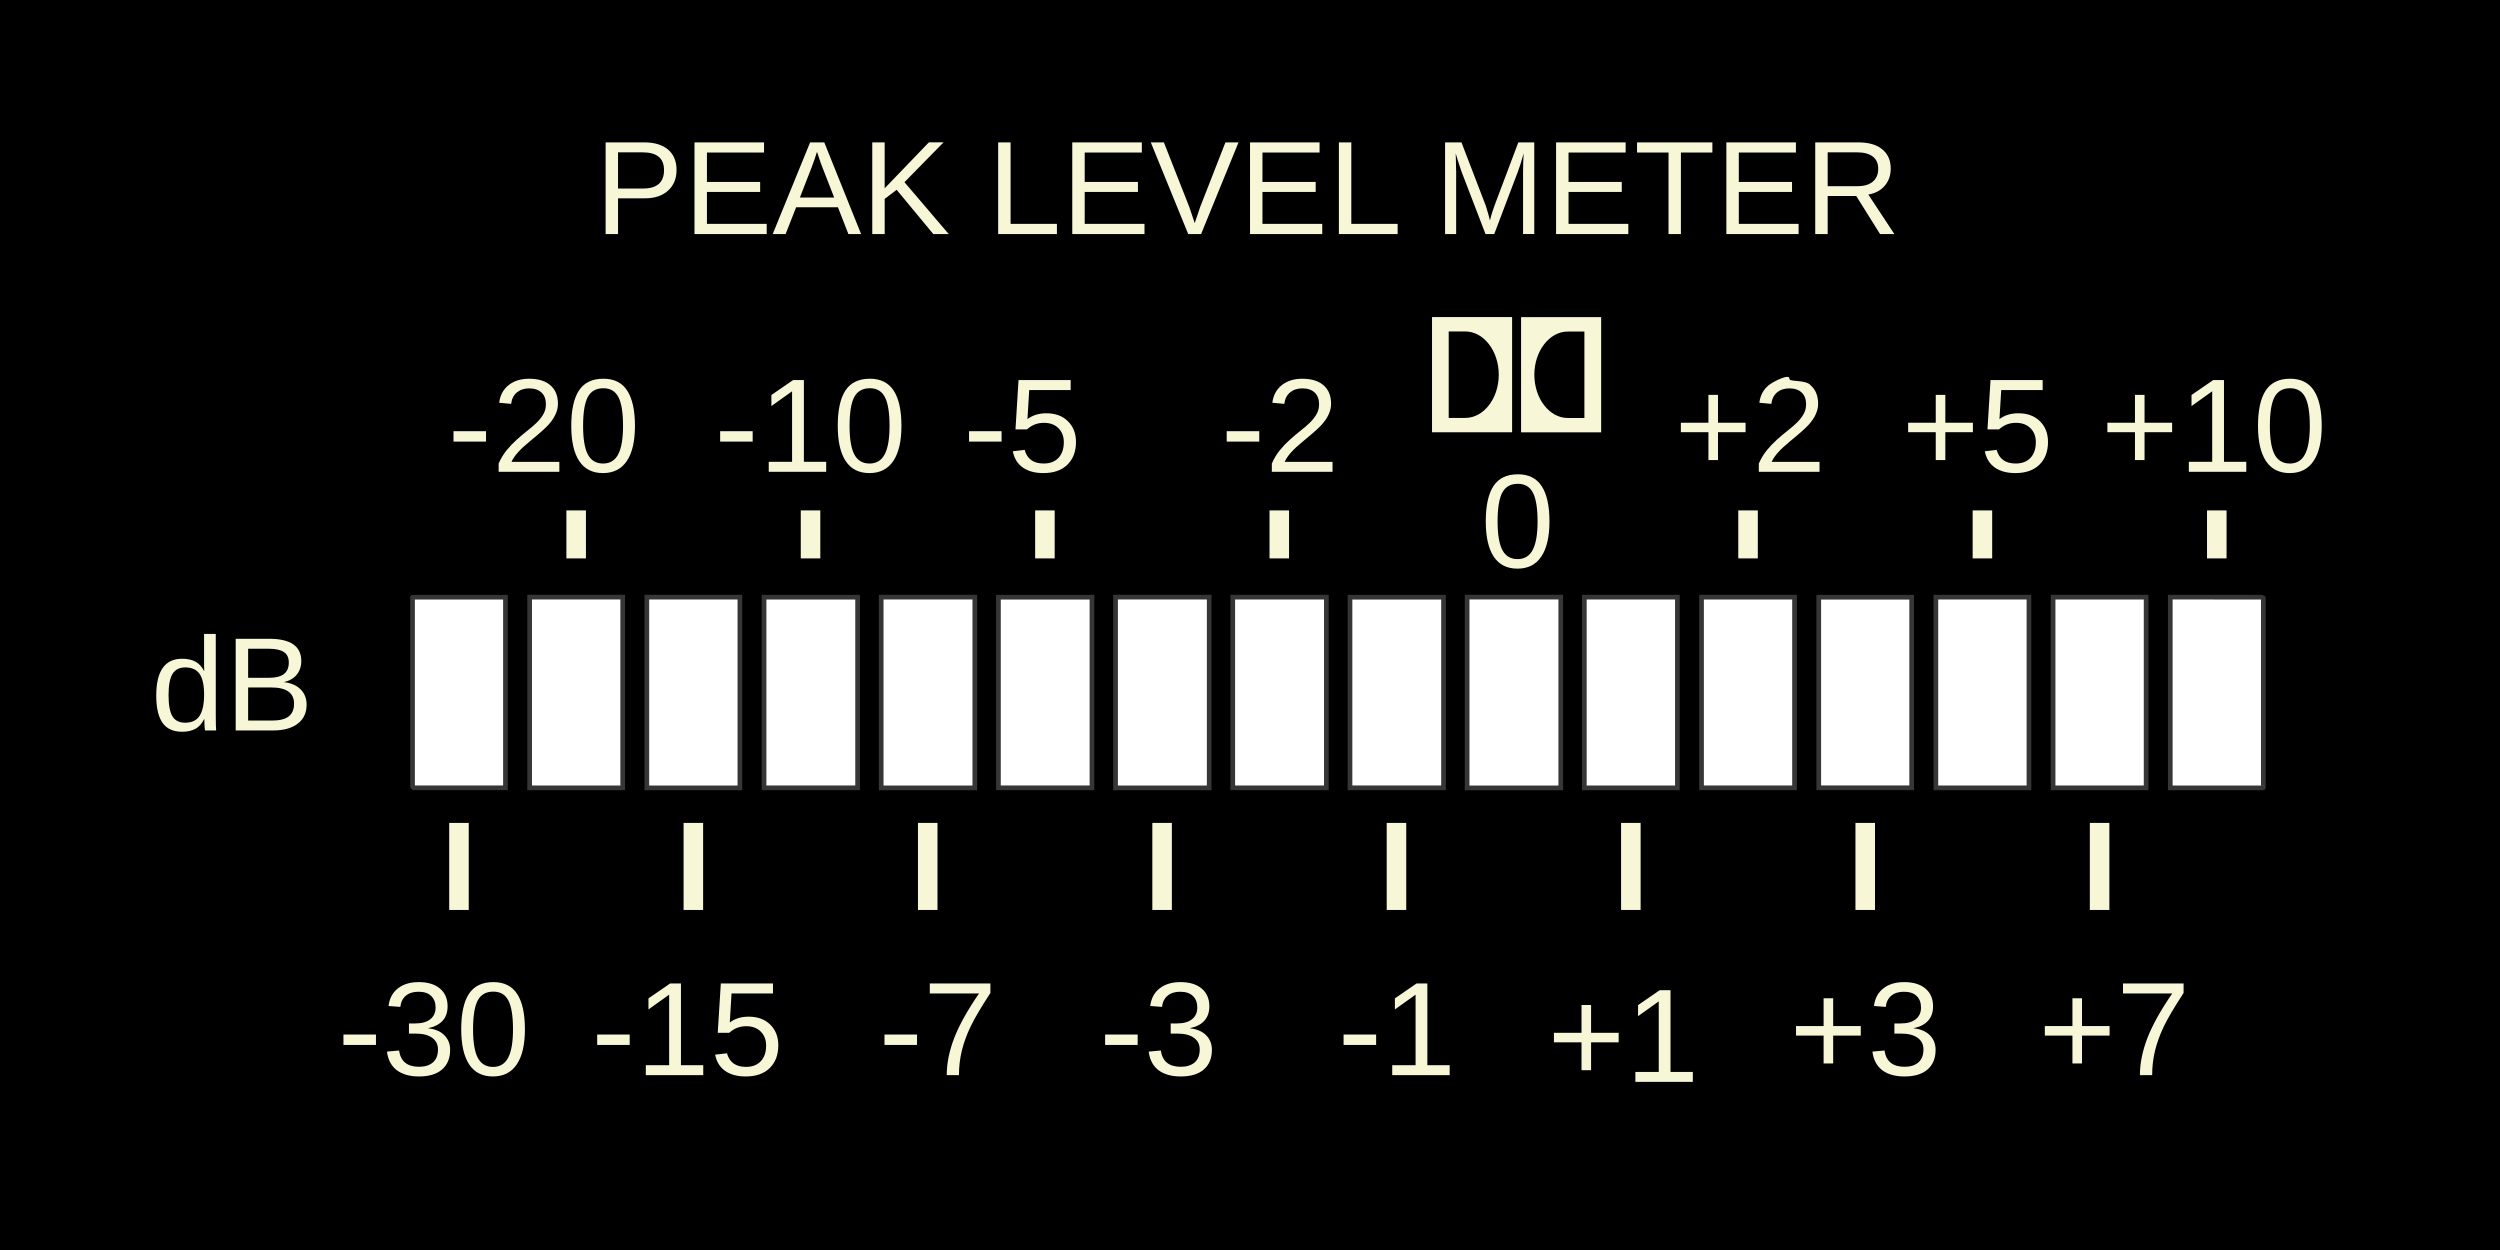
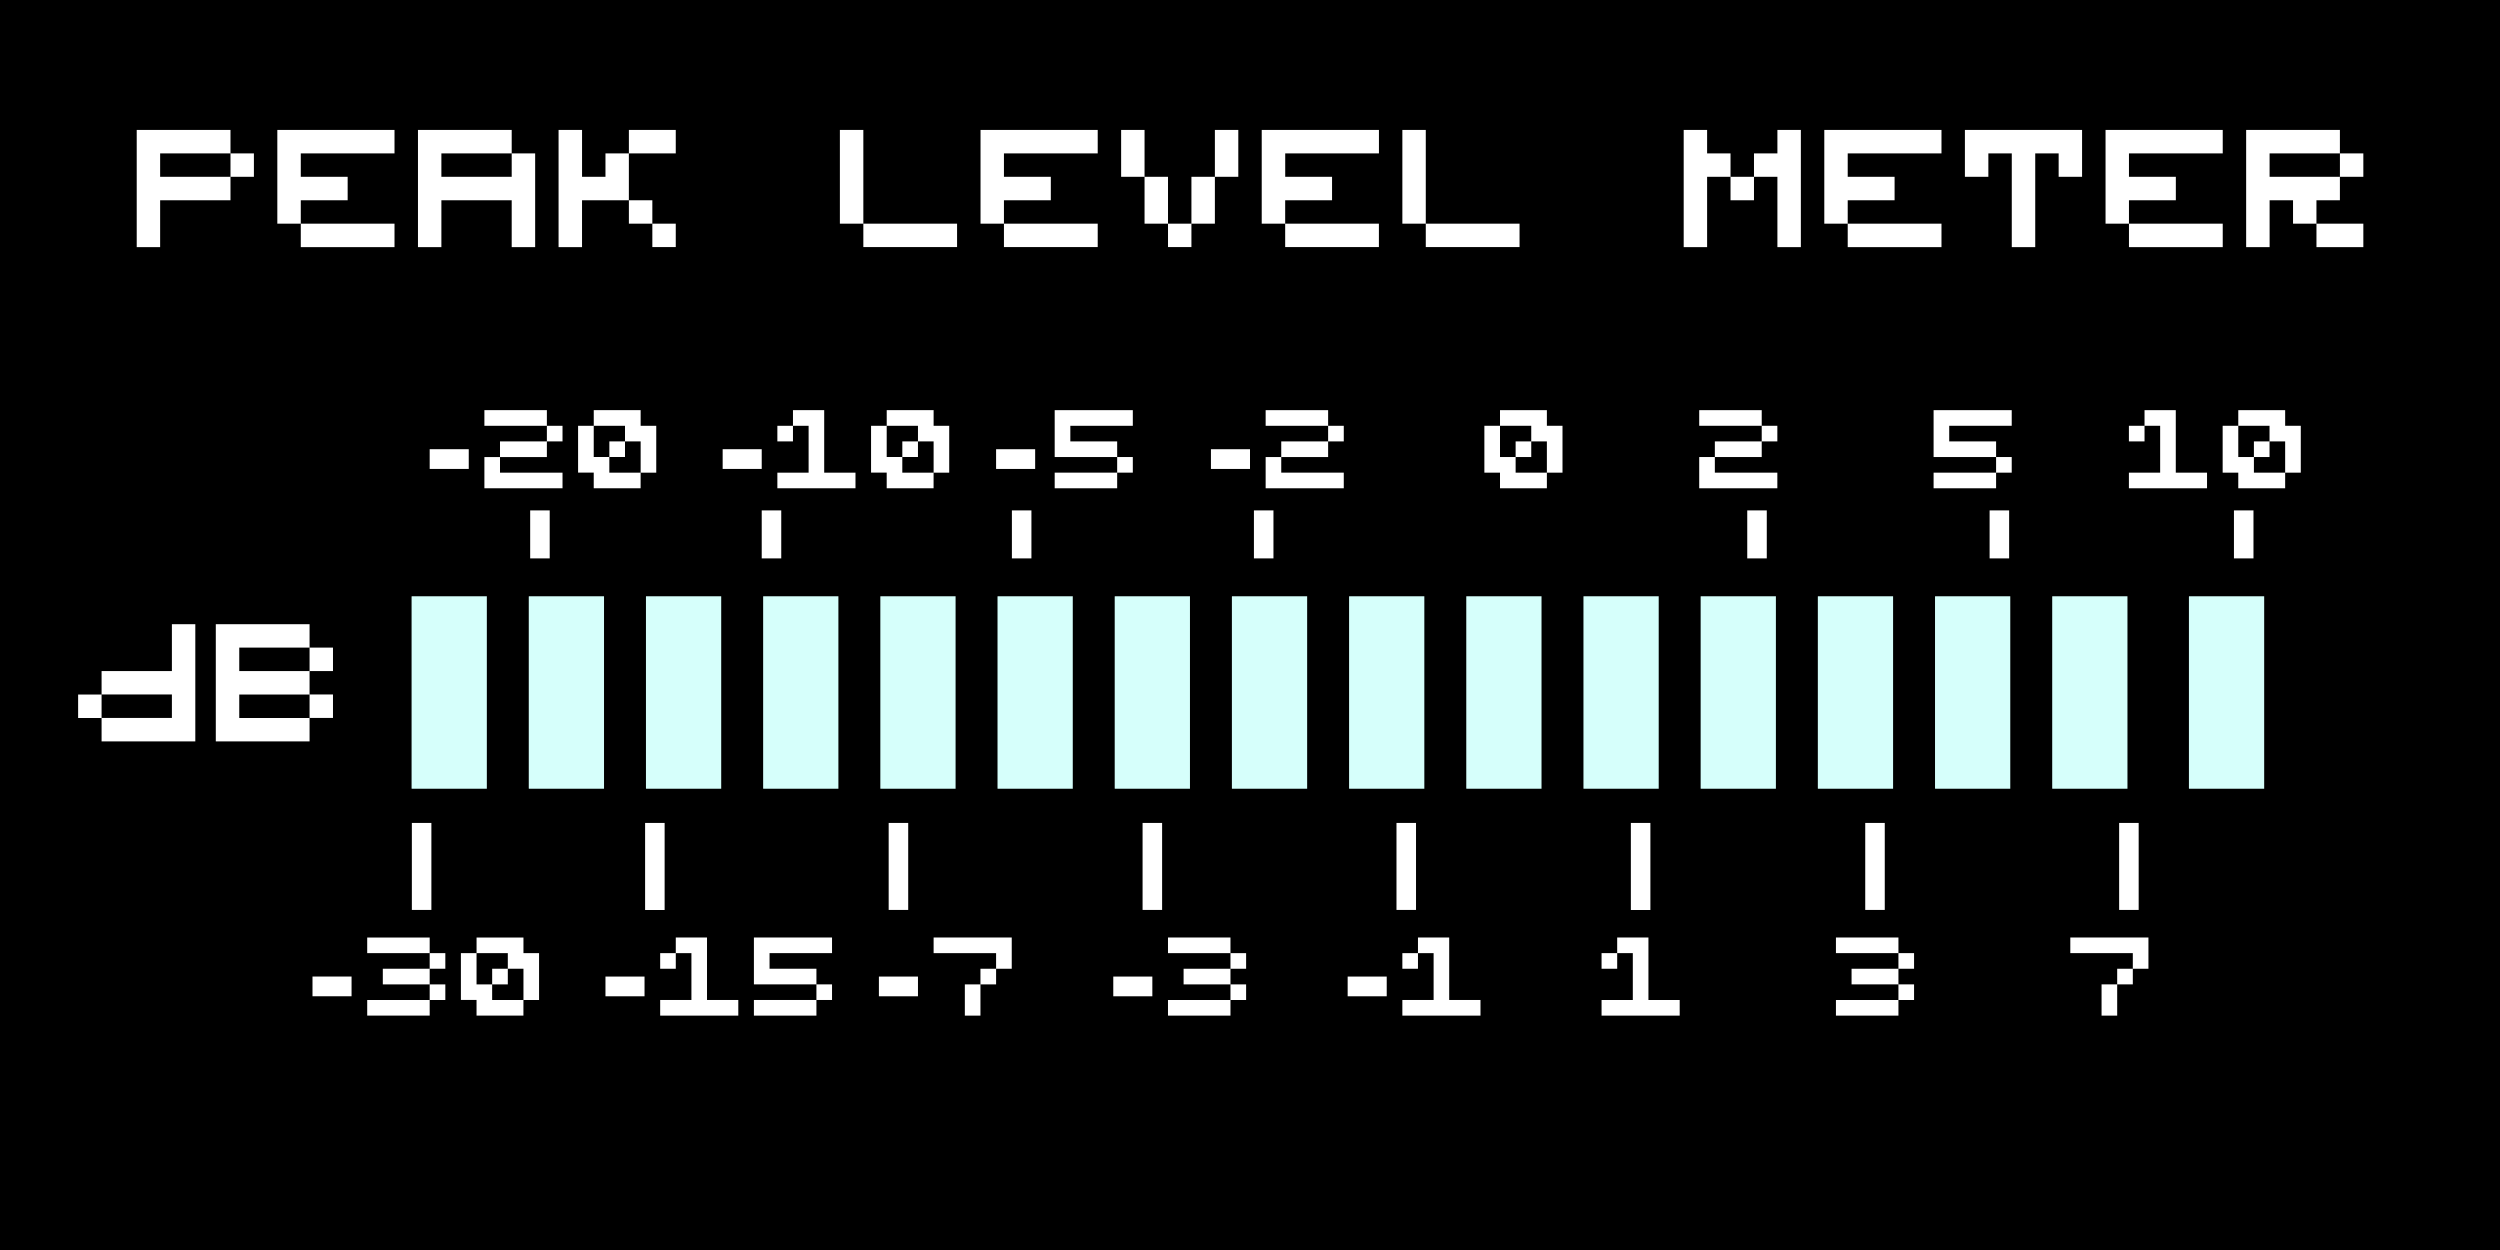
<svg xmlns="http://www.w3.org/2000/svg" width="128" height="64" viewBox="0 0 128 64" version="1.1" id="svg1">
-   <defs id="defs1" />
  <rect style="fill:#000000;fill-opacity:1" id="rect2" width="128" height="64" x="0" y="0" />
-   <path id="path2eee" style="fill:#f7f7d7;fill-opacity:1" d="m 31.008,7.29 v 4.693 h 0.636 v -1.829 h 1.379 c 0.497,0 0.891,-0.131 1.179,-0.393 0.291,-0.262 0.437,-0.615 0.437,-1.059 0,-0.449 -0.144,-0.796 -0.433,-1.042 -0.289,-0.246 -0.697,-0.37 -1.223,-0.37 z m 4.55,0 v 4.693 h 3.698 v -0.52 h -3.061 V 9.828 h 2.725 V 9.315 h -2.725 v -1.505 h 2.924 V 7.29 Z m 5.92,0 -1.915,4.693 h 0.66 l 0.54,-1.372 h 2.139 l 0.536,1.372 h 0.65 l -1.885,-4.693 z m 3.182,0 v 4.693 h 0.636 v -1.799 l 0.613,-0.466 1.875,2.265 h 0.79 l -2.265,-2.655 1.999,-2.039 h -0.75 l -2.263,2.352 V 7.29 Z m 6.446,0 v 4.693 h 3.008 v -0.52 h -2.372 V 7.29 Z m 3.794,0 v 4.693 h 3.698 v -0.52 h -3.061 V 9.828 h 2.725 V 9.315 h -2.725 v -1.505 h 2.925 V 7.29 Z m 4.021,0 1.915,4.693 h 0.66 l 1.916,-4.693 h -0.67 l -1.292,3.304 -0.28,0.83 -0.28,-0.83 -1.299,-3.304 z m 5.08,0 v 4.693 h 3.698 v -0.52 h -3.061 V 9.828 h 2.725 V 9.315 h -2.725 v -1.505 h 2.924 V 7.29 Z m 4.55,0 v 4.693 h 3.008 v -0.52 h -2.372 V 7.29 Z m 5.437,0 v 4.693 h 0.567 V 8.852 l -0.013,-0.63 -0.01,-0.37 0.11,0.367 0.187,0.566 1.229,3.198 h 0.447 l 1.212,-3.198 c 0.087,-0.224 0.184,-0.535 0.293,-0.933 -0.02,0.32 -0.029,0.653 -0.029,0.999 v 3.131 h 0.573 V 7.29 h -0.816 l -1.226,3.254 c -0.02,0.047 -0.058,0.161 -0.116,0.344 -0.056,0.18 -0.092,0.314 -0.11,0.403 -0.013,-0.067 -0.042,-0.174 -0.084,-0.323 -0.04,-0.151 -0.082,-0.293 -0.126,-0.424 l -1.249,-3.254 z m 5.684,0 v 4.693 h 3.698 v -0.52 h -3.061 V 9.828 h 2.725 V 9.315 h -2.725 v -1.505 h 2.924 V 7.29 Z m 4.144,0 v 0.52 h 1.613 v 4.174 h 0.633 V 7.809 h 1.612 V 7.29 Z m 4.574,0 v 4.693 h 3.698 v -0.52 h -3.061 V 9.828 h 2.725 V 9.315 h -2.725 v -1.505 h 2.924 V 7.29 Z m 4.55,0 v 4.693 h 0.637 v -1.949 h 1.462 l 1.219,1.949 h 0.733 l -1.333,-2.022 c 0.358,-0.062 0.637,-0.212 0.84,-0.45 0.204,-0.238 0.307,-0.531 0.307,-0.879 0,-0.422 -0.144,-0.751 -0.433,-0.986 -0.286,-0.238 -0.695,-0.356 -1.223,-0.356 z m -51.109,0.48 0.09,0.276 c 0.062,0.193 0.124,0.366 0.186,0.52 l 0.603,1.549 h -1.756 l 0.6,-1.542 c 0.109,-0.289 0.191,-0.525 0.247,-0.71 z m -10.188,0.03 h 1.263 c 0.728,0 1.092,0.303 1.092,0.909 0,0.628 -0.356,0.943 -1.066,0.943 h -1.289 z m 61.934,0 h 1.509 c 0.349,0 0.615,0.072 0.8,0.216 0.187,0.142 0.28,0.35 0.28,0.623 0,0.282 -0.092,0.502 -0.277,0.66 -0.182,0.155 -0.44,0.233 -0.776,0.233 h -1.536 z" />
-   <g id="g1" transform="translate(-0.773497)">
-     <path id="path22581-0" style="fill:#f7f7d7;fill-opacity:1" d="m 74.093,16.233 v 5.899 h 4.1 v -5.899 z m 4.56,0.005 v 5.899 h 4.1 V 16.238 Z m -3.706,0.733 h 0.854 c 0.933,0 1.709,0.992 1.709,2.213 0,1.223 -0.776,2.213 -1.709,2.213 h -0.854 z m 6.093,0.005 h 0.855 v 4.425 h -0.855 c -0.932,0 -1.708,-0.99 -1.708,-2.213 0,-1.22 0.776,-2.213 1.708,-2.213 z M 22.202,50.284 c -0.431,0 -0.784,0.108 -1.059,0.324 -0.273,0.215 -0.431,0.515 -0.476,0.899 l 0.603,0.046 c 0.027,-0.246 0.121,-0.437 0.283,-0.573 0.164,-0.135 0.379,-0.203 0.643,-0.203 0.291,0 0.509,0.073 0.656,0.22 0.149,0.144 0.224,0.342 0.224,0.593 0,0.253 -0.091,0.452 -0.274,0.597 -0.18,0.142 -0.434,0.213 -0.763,0.213 h -0.327 v 0.52 h 0.34 c 0.371,0 0.654,0.072 0.849,0.217 0.198,0.142 0.297,0.34 0.297,0.596 0,0.293 -0.087,0.515 -0.26,0.663 -0.171,0.149 -0.407,0.223 -0.71,0.223 -0.602,0 -0.943,-0.277 -1.022,-0.833 l -0.62,0.056 c 0.053,0.42 0.221,0.738 0.503,0.953 0.284,0.213 0.664,0.32 1.139,0.32 0.511,0 0.904,-0.119 1.179,-0.357 0.275,-0.238 0.413,-0.573 0.413,-1.006 0,-0.3 -0.097,-0.548 -0.293,-0.746 -0.195,-0.198 -0.469,-0.316 -0.82,-0.354 v -0.013 c 0.32,-0.067 0.563,-0.193 0.73,-0.38 0.169,-0.189 0.253,-0.433 0.253,-0.733 0,-0.391 -0.131,-0.696 -0.393,-0.913 -0.26,-0.22 -0.625,-0.33 -1.096,-0.33 z m 3.828,0 c -0.569,0 -0.985,0.202 -1.249,0.603 -0.262,0.402 -0.393,1.006 -0.393,1.812 0,0.788 0.136,1.388 0.407,1.799 0.271,0.411 0.676,0.617 1.215,0.617 0.54,0 0.948,-0.207 1.223,-0.62 0.278,-0.413 0.416,-1.012 0.416,-1.796 0,-0.797 -0.132,-1.399 -0.396,-1.806 -0.262,-0.406 -0.67,-0.61 -1.223,-0.61 z m 35.172,0 c -0.431,0 -0.784,0.108 -1.059,0.324 -0.273,0.215 -0.432,0.515 -0.477,0.899 l 0.603,0.046 c 0.027,-0.246 0.121,-0.437 0.283,-0.573 0.164,-0.135 0.378,-0.203 0.643,-0.203 0.291,0 0.51,0.073 0.657,0.22 0.149,0.144 0.223,0.342 0.223,0.593 0,0.253 -0.091,0.452 -0.273,0.597 -0.18,0.142 -0.435,0.213 -0.763,0.213 h -0.326 v 0.52 h 0.34 c 0.371,-3.6e-5 0.654,0.072 0.85,0.217 0.198,0.142 0.296,0.34 0.296,0.596 0,0.293 -0.087,0.515 -0.26,0.663 -0.171,0.149 -0.408,0.223 -0.71,0.223 -0.602,0 -0.943,-0.277 -1.022,-0.833 l -0.62,0.056 c 0.053,0.42 0.221,0.738 0.503,0.953 0.284,0.213 0.664,0.32 1.139,0.32 0.511,0 0.904,-0.119 1.179,-0.357 0.275,-0.238 0.414,-0.573 0.414,-1.006 0,-0.3 -0.098,-0.548 -0.294,-0.746 -0.195,-0.198 -0.469,-0.316 -0.82,-0.354 v -0.013 c 0.32,-0.067 0.563,-0.193 0.73,-0.38 0.169,-0.189 0.254,-0.433 0.254,-0.733 0,-0.391 -0.132,-0.696 -0.394,-0.913 -0.26,-0.22 -0.625,-0.33 -1.096,-0.33 z m 17.285,-26 c -0.569,0 -0.985,0.202 -1.249,0.603 -0.262,0.402 -0.393,1.006 -0.393,1.812 0,0.788 0.135,1.388 0.406,1.799 0.271,0.411 0.677,0.617 1.216,0.617 0.54,0 0.947,-0.207 1.222,-0.62 0.278,-0.413 0.417,-1.012 0.417,-1.796 0,-0.797 -0.132,-1.399 -0.397,-1.806 -0.262,-0.406 -0.669,-0.61 -1.222,-0.61 z m 19.77,26 c -0.431,0 -0.784,0.108 -1.059,0.324 -0.273,0.215 -0.432,0.515 -0.477,0.899 l 0.603,0.046 c 0.027,-0.246 0.121,-0.437 0.283,-0.573 0.164,-0.135 0.378,-0.203 0.643,-0.203 0.291,0 0.51,0.073 0.657,0.22 0.149,0.144 0.223,0.342 0.223,0.593 0,0.253 -0.091,0.452 -0.273,0.597 -0.18,0.142 -0.434,0.213 -0.763,0.213 h -0.327 v 0.52 h 0.34 c 0.371,-3.6e-5 0.654,0.072 0.85,0.217 0.198,0.142 0.297,0.34 0.297,0.596 0,0.293 -0.087,0.515 -0.26,0.663 -0.171,0.149 -0.408,0.223 -0.71,0.223 -0.602,0 -0.943,-0.277 -1.023,-0.833 l -0.62,0.056 c 0.053,0.42 0.221,0.738 0.504,0.953 0.284,0.213 0.664,0.32 1.139,0.32 0.511,0 0.904,-0.119 1.179,-0.357 0.275,-0.238 0.413,-0.573 0.413,-1.006 0,-0.3 -0.098,-0.548 -0.293,-0.746 -0.195,-0.198 -0.469,-0.316 -0.82,-0.354 v -0.013 c 0.32,-0.067 0.563,-0.193 0.73,-0.38 0.169,-0.189 0.253,-0.433 0.253,-0.733 0,-0.391 -0.131,-0.696 -0.393,-0.913 -0.26,-0.22 -0.625,-0.33 -1.096,-0.33 z m -63.173,0.07 -1.109,0.763 v 0.566 l 1.059,-0.756 v 3.611 h -1.195 v 0.51 h 2.941 v -0.51 h -1.142 v -4.184 z m 2.595,0 -0.157,2.525 h 0.587 c 0.14,-0.122 0.28,-0.209 0.42,-0.26 0.14,-0.051 0.291,-0.077 0.453,-0.077 0.311,0 0.557,0.092 0.74,0.274 0.184,0.182 0.277,0.42 0.277,0.716 0,0.34 -0.091,0.608 -0.273,0.803 -0.182,0.193 -0.434,0.29 -0.756,0.29 -0.524,0 -0.85,-0.232 -0.976,-0.697 l -0.606,0.07 c 0.071,0.362 0.241,0.639 0.51,0.83 0.269,0.191 0.622,0.287 1.059,0.287 0.522,0 0.929,-0.142 1.222,-0.427 0.295,-0.284 0.443,-0.674 0.443,-1.169 0,-0.435 -0.137,-0.788 -0.413,-1.059 -0.273,-0.271 -0.64,-0.407 -1.102,-0.407 -0.386,0 -0.71,0.1 -0.969,0.3 l 0.09,-1.489 h 2.122 v -0.51 z m 10.7,0 v 0.51 h 2.522 c -0.595,0.864 -1.02,1.628 -1.275,2.292 -0.253,0.662 -0.38,1.292 -0.38,1.892 h 0.626 c 0,-0.433 0.049,-0.852 0.147,-1.256 0.1,-0.404 0.249,-0.814 0.447,-1.229 0.198,-0.415 0.536,-0.989 1.016,-1.722 v -0.487 z m 24.922,0 -1.109,0.763 v 0.566 l 1.059,-0.756 v 3.611 h -1.196 v 0.51 h 2.941 v -0.51 h -1.142 v -4.184 z m 12.45,0.344 -1.109,0.763 v 0.566 l 1.059,-0.756 v 3.611 h -1.196 v 0.51 h 2.941 v -0.51 h -1.142 v -4.184 z m 23.72,-0.344 v 0.51 h 2.522 c -0.595,0.864 -1.021,1.628 -1.276,2.292 -0.253,0.662 -0.38,1.292 -0.38,1.892 h 0.627 c 0,-0.433 0.049,-0.852 0.147,-1.256 0.1,-0.404 0.248,-0.814 0.446,-1.229 0.198,-0.415 0.537,-0.989 1.016,-1.722 v -0.487 z m -83.441,0.417 c 0.36,0 0.618,0.152 0.773,0.457 0.158,0.304 0.236,0.795 0.236,1.472 0,0.653 -0.082,1.137 -0.246,1.452 -0.164,0.315 -0.423,0.474 -0.776,0.474 -0.355,0 -0.615,-0.155 -0.78,-0.464 -0.162,-0.309 -0.243,-0.796 -0.243,-1.462 0,-0.686 0.08,-1.179 0.24,-1.479 0.162,-0.3 0.427,-0.45 0.796,-0.45 z m 52.457,-26 c 0.36,0 0.617,0.152 0.773,0.457 0.158,0.304 0.237,0.795 0.237,1.472 0,0.653 -0.082,1.137 -0.247,1.452 -0.164,0.315 -0.423,0.474 -0.776,0.474 -0.355,0 -0.615,-0.155 -0.78,-0.464 -0.162,-0.309 -0.244,-0.796 -0.244,-1.462 0,-0.686 0.08,-1.179 0.24,-1.479 0.162,-0.3 0.428,-0.45 0.796,-0.45 z m 3.26,26.684 v 1.426 h -1.412 v 0.486 h 1.412 v 1.426 h 0.49 v -1.426 h 1.412 v -0.486 h -1.412 V 51.455 Z M 94.142,51.11 v 1.426 h -1.412 v 0.486 h 1.412 v 1.426 h 0.49 v -1.426 h 1.413 v -0.486 h -1.413 V 51.11 Z m 12.74,0 v 1.426 h -1.413 v 0.486 h 1.413 v 1.426 h 0.49 v -1.426 h 1.412 v -0.486 h -1.412 V 51.11 Z m -88.524,1.859 v 0.533 h 1.665 v -0.533 z m 12.991,0 v 0.533 h 1.665 v -0.533 z m 14.71,0 v 0.533 h 1.666 v -0.533 z m 11.297,0 v 0.533 h 1.666 v -0.533 z m 12.209,0 v 0.533 h 1.666 v -0.533 z" />
-     <path style="fill:#ffffff;fill-opacity:{{peak_15}};stroke:#363636;stroke-width:0.24;stroke-opacity:1" d="m 111.891,30.573 v 9.765 h 4.761 c 0.003,0 0.004,-0.018 0.004,-0.04 v -9.685 c 0,-0.022 -10e-4,-0.037 -0.004,-0.037 z" id="PEAK_15" />
-     <path style="fill:#ffffff;fill-opacity:{{peak_14}};stroke:#363636;stroke-width:0.24;stroke-opacity:1" d="m 105.892,30.575 v 9.762 h 4.763 V 30.575 Z" id="PEAK_14" />
-     <path style="fill:#ffffff;fill-opacity:{{peak_13}};stroke:#363636;stroke-width:0.24;stroke-opacity:1" d="m 99.891,30.574 v 9.764 h 4.765 v -9.764 z" id="PEAK_13" />
-     <path style="fill:#ffffff;fill-opacity:{{peak_12}};stroke:#363636;stroke-width:0.24;stroke-opacity:1" d="m 93.894,30.578 v 9.757 h 4.758 v -9.757 z" id="PEAK_12" />
-     <path style="fill:#ffffff;fill-opacity:{{peak_11}};stroke:#363636;stroke-width:0.24;stroke-opacity:1" d="m 87.892,30.575 v 9.761 h 4.762 v -9.761 z" id="PEAK_11" />
-     <path style="fill:#ffffff;fill-opacity:{{peak_10}};stroke:#363636;stroke-width:0.24;stroke-opacity:1" d="m 81.891,30.574 v 9.764 h 4.765 v -9.764 z" id="PEAK_10" />
-     <path style="fill:#ffffff;fill-opacity:{{peak_09}};stroke:#363636;stroke-width:0.24;stroke-opacity:1" d="m 75.89,30.572 v 9.768 h 4.795 v -9.768 z" id="PEAK_09" />
-     <path style="fill:#ffffff;fill-opacity:{{peak_08}};stroke:#363636;stroke-width:0.24;stroke-opacity:1" d="m 69.893,30.577 v 9.759 h 4.789 V 30.577 Z" id="PEAK_08" />
-     <path style="fill:#ffffff;fill-opacity:{{peak_07}};stroke:#363636;stroke-width:0.24;stroke-opacity:1" d="m 63.891,30.574 v 9.763 h 4.792 v -9.763 z" id="PEAK_07" />
-     <path style="fill:#ffffff;fill-opacity:{{peak_06}};stroke:#363636;stroke-width:0.24;stroke-opacity:1" d="m 57.89,30.573 v 9.766 h 4.794 v -9.766 z" id="PEAK_06" />
-     <path style="fill:#ffffff;fill-opacity:{{peak_05}};stroke:#363636;stroke-width:0.24;stroke-opacity:1" d="m 51.893,30.577 v 9.759 h 4.789 v -9.759 z" id="PEAK_05" />
-     <path style="fill:#ffffff;fill-opacity:{{peak_04}};stroke:#363636;stroke-width:0.24;stroke-opacity:1" d="m 45.89,30.573 v 9.766 h 4.794 v -9.766 z" id="PEAK_04" />
-     <path style="fill:#ffffff;fill-opacity:{{peak_03}};stroke:#363636;stroke-width:0.24;stroke-opacity:1" d="m 39.893,30.576 v 9.76 h 4.79 v -9.76 z" id="PEAK_03" />
-     <path style="fill:#ffffff;fill-opacity:{{peak_02}};stroke:#363636;stroke-width:0.24;stroke-opacity:1" d="m 33.891,30.574 v 9.765 h 4.765 v -9.765 z" id="PEAK_02" />
-     <path style="fill:#ffffff;fill-opacity:{{peak_01}};stroke:#363636;stroke-width:0.24;stroke-opacity:1" d="m 27.891,30.573 v 9.765 h 4.765 v -9.765 z" id="PEAK_01" />
-     <path style="fill:#ffffff;fill-opacity:{{peak_00}};stroke:#363636;stroke-width:0.24;stroke-opacity:1" d="m 21.899,30.577 c -0.002,0 -0.004,0.019 -0.004,0.04 v 9.678 c 0,0.022 0.002,0.04 0.004,0.04 h 4.754 v -9.758 z" id="PEAK_RIGHT_00" />
-     <path id="path3" style="fill:#f7f7d7;fill-opacity:1" d="m 11.222,32.456 v 1.496 l 0.007,0.403 h -0.007 c -0.111,-0.218 -0.258,-0.377 -0.44,-0.477 -0.182,-0.1 -0.41,-0.15 -0.683,-0.15 -0.884,0 -1.326,0.629 -1.326,1.886 0,0.622 0.107,1.086 0.32,1.392 0.215,0.307 0.551,0.46 1.006,0.46 0.271,0 0.497,-0.05 0.68,-0.15 0.184,-0.1 0.332,-0.265 0.443,-0.496 h 0.013 c 0,0.093 0.005,0.204 0.009,0.333 0.009,0.129 0.017,0.211 0.024,0.247 h 0.573 c -0.013,-0.12 -0.02,-0.368 -0.02,-0.743 v -4.201 z m 1.619,0.25 v 4.694 h 1.906 c 0.542,0 0.965,-0.116 1.269,-0.347 0.304,-0.233 0.456,-0.559 0.456,-0.976 0,-0.313 -0.101,-0.571 -0.303,-0.776 -0.202,-0.207 -0.489,-0.332 -0.863,-0.377 0.284,-0.064 0.504,-0.191 0.66,-0.38 0.155,-0.189 0.233,-0.422 0.233,-0.7 0,-0.76 -0.551,-1.139 -1.652,-1.139 z m 0.637,0.51 h 1.069 c 0.329,0 0.579,0.054 0.753,0.163 0.173,0.109 0.26,0.29 0.26,0.544 0,0.264 -0.084,0.461 -0.253,0.59 -0.167,0.127 -0.42,0.19 -0.76,0.19 h -1.069 z m -3.218,0.956 c 0.335,-3.9e-5 0.579,0.111 0.733,0.333 0.153,0.222 0.23,0.572 0.23,1.049 0,0.495 -0.077,0.861 -0.23,1.096 -0.153,0.235 -0.4,0.353 -0.74,0.353 -0.3,0 -0.516,-0.109 -0.65,-0.327 -0.133,-0.218 -0.2,-0.578 -0.2,-1.082 0,-0.502 0.067,-0.864 0.2,-1.086 0.136,-0.224 0.354,-0.336 0.657,-0.336 z m 3.218,1.026 h 1.185 c 0.777,0 1.166,0.276 1.166,0.83 0,0.287 -0.089,0.502 -0.267,0.647 -0.178,0.144 -0.461,0.217 -0.85,0.217 h -1.235 z" />
-     <path id="path4" style="fill:#f7f7d7;fill-opacity:1" d="m 27.866,19.391 c -0.431,0 -0.784,0.112 -1.059,0.334 -0.273,0.222 -0.431,0.52 -0.476,0.896 l 0.613,0.057 c 0.029,-0.251 0.126,-0.445 0.29,-0.583 0.167,-0.14 0.377,-0.21 0.633,-0.21 0.269,0 0.479,0.071 0.63,0.213 0.151,0.142 0.227,0.342 0.227,0.6 0,0.191 -0.044,0.362 -0.133,0.513 -0.087,0.151 -0.202,0.296 -0.344,0.434 -0.142,0.138 -0.302,0.275 -0.48,0.413 -0.175,0.138 -0.353,0.288 -0.533,0.45 -0.18,0.16 -0.352,0.34 -0.517,0.54 -0.162,0.198 -0.3,0.427 -0.413,0.686 v 0.423 h 3.108 v -0.51 h -2.449 c 0.067,-0.155 0.176,-0.316 0.327,-0.483 0.151,-0.169 0.354,-0.358 0.61,-0.567 0.464,-0.378 0.778,-0.657 0.943,-0.836 0.164,-0.18 0.288,-0.36 0.37,-0.54 0.084,-0.18 0.127,-0.361 0.127,-0.543 0,-0.411 -0.128,-0.727 -0.384,-0.949 -0.253,-0.224 -0.616,-0.337 -1.089,-0.337 z m 3.798,0 c -0.569,0 -0.985,0.202 -1.249,0.603 -0.262,0.402 -0.393,1.006 -0.393,1.812 0,0.788 0.136,1.388 0.407,1.799 0.271,0.411 0.676,0.617 1.215,0.617 0.54,0 0.948,-0.207 1.223,-0.62 0.278,-0.413 0.416,-1.012 0.416,-1.796 0,-0.797 -0.132,-1.399 -0.396,-1.806 -0.262,-0.406 -0.67,-0.61 -1.223,-0.61 z m 13.644,0 c -0.569,0 -0.985,0.202 -1.249,0.603 -0.262,0.402 -0.393,1.006 -0.393,1.812 0,0.788 0.135,1.388 0.406,1.799 0.271,0.411 0.677,0.617 1.216,0.617 0.54,0 0.947,-0.207 1.222,-0.62 0.278,-0.413 0.417,-1.012 0.417,-1.796 0,-0.797 -0.132,-1.399 -0.397,-1.806 -0.262,-0.406 -0.669,-0.61 -1.222,-0.61 z m 22.146,0 c -0.431,0 -0.784,0.112 -1.059,0.334 -0.273,0.222 -0.432,0.52 -0.477,0.896 l 0.613,0.057 c 0.029,-0.251 0.125,-0.445 0.29,-0.583 0.167,-0.14 0.377,-0.21 0.633,-0.21 0.269,0 0.479,0.071 0.63,0.213 0.151,0.142 0.227,0.342 0.227,0.6 0,0.191 -0.045,0.362 -0.134,0.513 -0.087,0.151 -0.201,0.296 -0.343,0.434 -0.142,0.138 -0.302,0.275 -0.48,0.413 -0.175,0.138 -0.353,0.288 -0.533,0.45 -0.18,0.16 -0.352,0.34 -0.517,0.54 -0.162,0.198 -0.3,0.427 -0.413,0.686 v 0.423 h 3.108 v -0.51 h -2.449 c 0.067,-0.155 0.175,-0.316 0.326,-0.483 0.151,-0.169 0.354,-0.358 0.61,-0.567 0.464,-0.378 0.779,-0.657 0.943,-0.836 0.164,-0.18 0.288,-0.36 0.37,-0.54 0.084,-0.18 0.126,-0.361 0.126,-0.543 0,-0.411 -0.128,-0.727 -0.383,-0.949 -0.253,-0.224 -0.616,-0.337 -1.089,-0.337 z m 24.935,0 c 0.039,-0.273 -0.784,0.112 -1.059,0.334 -0.273,0.222 -0.432,0.52 -0.477,0.896 l 0.613,0.057 c 0.029,-0.251 0.125,-0.445 0.29,-0.583 0.167,-0.14 0.378,-0.21 0.633,-0.21 0.269,0 0.479,0.071 0.63,0.213 0.151,0.142 0.226,0.342 0.226,0.6 0,0.191 -0.044,0.362 -0.133,0.513 -0.087,0.151 -0.201,0.296 -0.343,0.434 -0.142,0.138 -0.302,0.275 -0.48,0.413 -0.175,0.138 -0.354,0.288 -0.534,0.45 -0.18,0.16 -0.351,0.34 -0.516,0.54 -0.162,0.198 -0.3,0.427 -0.414,0.686 v 0.423 h 3.108 v -0.51 h -2.449 c 0.067,-0.155 0.176,-0.316 0.327,-0.483 0.151,-0.169 0.354,-0.358 0.61,-0.567 0.464,-0.378 0.778,-0.657 0.943,-0.836 0.164,-0.18 0.288,-0.36 0.37,-0.54 0.084,-0.18 0.127,-0.361 0.127,-0.543 0,-0.411 -0.127,-0.727 -0.383,-0.949 -0.239,-0.302 -1.089,-0.159 -1.089,-0.337 z m 25.637,0 c -0.569,0 -0.985,0.202 -1.249,0.603 -0.262,0.402 -0.394,1.006 -0.394,1.812 0,0.788 0.136,1.388 0.407,1.799 0.271,0.411 0.676,0.617 1.216,0.617 0.54,0 0.947,-0.207 1.222,-0.62 0.278,-0.413 0.417,-1.012 0.417,-1.796 0,-0.797 -0.132,-1.399 -0.397,-1.806 -0.262,-0.406 -0.669,-0.61 -1.222,-0.61 z m -76.648,0.07 -1.109,0.763 v 0.566 l 1.059,-0.756 v 3.611 h -1.195 v 0.51 h 2.941 v -0.51 h -1.142 v -4.184 z m 11.544,0 -0.156,2.525 h 0.586 c 0.14,-0.122 0.28,-0.209 0.42,-0.26 0.14,-0.051 0.291,-0.077 0.453,-0.077 0.311,0 0.558,0.092 0.74,0.274 0.184,0.182 0.276,0.42 0.276,0.716 0,0.34 -0.091,0.608 -0.273,0.803 -0.182,0.193 -0.434,0.29 -0.756,0.29 -0.524,0 -0.849,-0.232 -0.976,-0.697 l -0.607,0.07 c 0.071,0.362 0.241,0.639 0.51,0.83 0.269,0.191 0.622,0.287 1.059,0.287 0.522,0 0.929,-0.142 1.222,-0.427 0.295,-0.284 0.444,-0.674 0.444,-1.169 0,-0.435 -0.138,-0.788 -0.414,-1.059 -0.273,-0.271 -0.64,-0.407 -1.102,-0.407 -0.386,0 -0.71,0.1 -0.969,0.3 l 0.09,-1.489 h 2.122 v -0.51 z m 49.766,0 -0.156,2.525 h 0.586 c 0.14,-0.122 0.28,-0.209 0.42,-0.26 0.14,-0.051 0.291,-0.077 0.454,-0.077 0.311,0 0.557,0.092 0.74,0.274 0.184,0.182 0.276,0.42 0.276,0.716 0,0.34 -0.091,0.608 -0.273,0.803 -0.182,0.193 -0.434,0.29 -0.756,0.29 -0.524,0 -0.849,-0.232 -0.976,-0.697 l -0.607,0.07 c 0.071,0.362 0.241,0.639 0.51,0.83 0.269,0.191 0.622,0.287 1.059,0.287 0.522,0 0.929,-0.142 1.222,-0.427 0.295,-0.284 0.444,-0.674 0.444,-1.169 0,-0.435 -0.138,-0.788 -0.414,-1.059 -0.273,-0.271 -0.64,-0.407 -1.102,-0.407 -0.386,0 -0.71,0.1 -0.969,0.3 l 0.09,-1.489 h 2.122 v -0.51 z m 11.4,0 -1.109,0.763 v 0.566 l 1.059,-0.756 v 3.611 h -1.196 v 0.51 h 2.941 v -0.51 h -1.142 v -4.184 z m -82.424,0.417 c 0.36,0 0.618,0.152 0.773,0.457 0.158,0.304 0.236,0.795 0.236,1.472 0,0.653 -0.082,1.137 -0.246,1.452 -0.164,0.315 -0.423,0.474 -0.776,0.474 -0.355,0 -0.615,-0.155 -0.78,-0.464 -0.162,-0.309 -0.243,-0.796 -0.243,-1.462 0,-0.686 0.08,-1.179 0.24,-1.479 0.162,-0.3 0.427,-0.45 0.796,-0.45 z m 13.644,0 c 0.36,0 0.617,0.152 0.773,0.457 0.158,0.304 0.237,0.795 0.237,1.472 0,0.653 -0.082,1.137 -0.247,1.452 -0.164,0.315 -0.423,0.474 -0.776,0.474 -0.355,0 -0.615,-0.155 -0.78,-0.464 -0.162,-0.309 -0.244,-0.796 -0.244,-1.462 0,-0.686 0.08,-1.179 0.24,-1.479 0.162,-0.3 0.428,-0.45 0.796,-0.45 z m 72.718,0 c 0.36,0 0.617,0.152 0.773,0.457 0.158,0.304 0.237,0.795 0.237,1.472 0,0.653 -0.082,1.137 -0.247,1.452 -0.164,0.315 -0.423,0.474 -0.776,0.474 -0.355,0 -0.615,-0.155 -0.78,-0.464 -0.162,-0.309 -0.243,-0.796 -0.243,-1.462 0,-0.686 0.08,-1.179 0.24,-1.479 0.162,-0.3 0.428,-0.45 0.796,-0.45 z m -29.781,0.34 v 1.426 h -1.412 v 0.486 h 1.412 v 1.426 h 0.49 v -1.426 h 1.412 v -0.486 h -1.412 v -1.426 z m 11.639,0 v 1.426 h -1.413 v 0.486 h 1.413 v 1.426 h 0.49 v -1.426 h 1.412 v -0.486 h -1.412 v -1.426 z m 10.2,0 v 1.426 h -1.412 v 0.486 h 1.412 v 1.426 h 0.49 v -1.426 h 1.412 v -0.486 h -1.412 v -1.426 z m -86.091,1.859 v 0.533 h 1.665 v -0.533 z m 13.652,0 v 0.533 h 1.665 v -0.533 z m 12.744,0 v 0.533 h 1.665 v -0.533 z m 13.192,0 v 0.533 h 1.666 v -0.533 z" />
-     <path id="rect33" style="fill:#f7f7d7;fill-opacity:1" d="M 114.773,26.133 V 28.59 h -1 v -2.457 z m -6,16 V 46.59 h -1 v -4.457 z m -6,-16 V 28.59 h -1 v -2.457 z m -6,16 V 46.59 h -1 v -4.457 z m -6,-16 V 28.59 h -1 v -2.457 z m -6,16 V 46.59 h -1 v -4.457 z m -12,0 V 46.59 h -1 v -4.457 z m -6,-16 V 28.59 h -1 v -2.457 z m -6,16 V 46.59 h -1 v -4.457 z m -6,-16 V 28.59 h -1 v -2.457 z m -6,16 V 46.59 h -1 v -4.457 z m -6,-16 V 28.59 h -1 v -2.457 z m -6,16 V 46.59 h -1 v -4.457 z m -6,-16 V 28.59 h -1 v -2.457 z m -6,16 V 46.59 h -1 v -4.457 z" />
-   </g>
+   <path id="rect33" style="fill:#ffffff;fill-opacity:1" d="M 115.378,26.133 V 28.59 h -1 v -2.457 z m -5.878,16 V 46.59 h -1 v -4.457 z m -6.632,-16 V 28.59 h -1 v -2.457 z m -6.368,16 V 46.59 h -1 v -4.457 z m -6.041,-16 V 28.59 h -1 V 26.133 Z M 84.5,42.134 v 4.457 h -1 v -4.457 z m -12,-4.46e-4 V 46.59 h -1 v -4.457 z m -7.299,-16 V 28.59 h -1 v -2.457 z m -5.701,16 V 46.59 h -1 v -4.457 z m -6.691,-16 V 28.59 h -1 v -2.457 z m -6.309,16 V 46.59 h -1 v -4.457 z m -6.5,-16 V 28.59 h -1 v -2.457 z m -5.971,16 v 4.457 h -1 V 42.134 Z M 28.145,26.133 V 28.59 h -1 v -2.457 z m -6.058,16 V 46.59 h -1 v -4.457 z" />
+   <path id="text1" style="fill:#ffffff" d="M 7,6.652 V 12.652 H 8.199 V 10.254 H 11.801 V 9.053 H 8.199 V 7.854 H 11.801 V 6.652 Z m 4.801,1.201 V 9.053 H 13 V 7.854 Z m 2.398,-1.201 v 4.801 h 1.201 v -1.199 h 2.4 V 9.053 h -2.4 V 7.854 h 4.799 V 6.652 Z m 1.201,4.801 v 1.199 h 4.799 v -1.199 z m 6,-4.801 v 6 h 1.199 v -2.398 h 3.6 v 2.398 h 1.201 V 7.854 h -1.201 v 1.199 h -3.6 V 7.854 h 3.6 V 6.652 Z m 7.199,0 v 6 h 1.201 v -2.398 h 2.398 V 7.854 H 31 V 9.053 H 29.801 V 6.652 Z m 3.6,1.201 h 2.4 V 6.652 h -2.4 z m 0,2.4 v 1.199 h 1.201 v -1.199 z m 1.201,1.199 v 1.199 h 1.199 v -1.199 z m 9.602,-4.801 v 4.801 h 1.201 V 6.652 Z m 1.201,4.801 v 1.199 h 4.799 v -1.199 z m 6,-4.801 v 4.801 h 1.199 v -1.199 h 2.4 V 9.053 h -2.4 V 7.854 h 4.801 V 6.652 Z m 1.199,4.801 v 1.199 h 4.801 v -1.199 z m 6,-4.801 v 2.4 h 1.199 V 6.652 Z m 1.199,2.4 v 2.4 h 1.201 V 9.053 Z m 1.201,2.4 v 1.199 h 1.199 v -1.199 z m 1.199,0 h 1.201 V 9.053 h -1.201 z m 1.201,-2.4 h 1.199 V 6.652 h -1.199 z m 2.398,-2.4 v 4.801 h 1.201 v -1.199 h 2.4 V 9.053 H 65.803 V 7.854 h 4.799 V 6.652 Z m 1.201,4.801 v 1.199 h 4.799 v -1.199 z m 6,-4.801 v 4.801 h 1.199 V 6.652 Z m 1.199,4.801 v 1.199 h 4.801 V 11.453 Z M 86.205,6.652 v 6 h 1.199 V 9.053 h 1.199 V 7.854 H 87.404 V 6.652 Z m 2.398,2.4 v 1.201 h 1.201 V 9.053 Z m 1.201,0 h 1.199 v 3.6 h 1.201 V 6.652 h -1.201 v 1.201 h -1.199 z m 3.6,-2.4 v 4.801 h 1.199 v -1.199 h 2.4 V 9.053 h -2.4 V 7.854 h 4.801 V 6.652 Z m 1.199,4.801 v 1.199 h 4.801 v -1.199 z m 6,-4.801 v 2.4 h 1.201 V 7.854 h 1.199 v 4.799 h 1.201 V 7.854 h 1.199 v 1.199 h 1.199 V 6.652 Z m 7.201,0 v 4.801 h 1.199 v -1.199 h 2.4 V 9.053 h -2.4 V 7.854 h 4.801 V 6.652 Z m 1.199,4.801 v 1.199 h 4.801 v -1.199 z m 6,-4.801 v 6 h 1.201 v -2.398 h 1.199 v 1.199 h 1.199 v -1.199 h 1.201 V 9.053 h -3.6 V 7.854 h 3.6 V 6.652 Z m 4.801,1.201 v 1.199 h 1.199 V 7.854 Z m -1.201,3.6 v 1.199 h 2.4 v -1.199 z" />
+   <path id="text2" style="fill:#ffffff" d="m 8.801,31.959 v 2.4 H 5.201 v 1.199 h 3.6 v 1.201 H 5.201 v 1.199 H 10 v -6 z M 5.201,36.76 V 35.559 H 4 v 1.201 z m 5.848,-4.801 v 6 H 15.85 V 36.76 H 12.25 v -1.201 h 3.6 V 34.359 H 12.25 v -1.201 h 3.6 v -1.199 z m 4.801,1.199 v 1.201 h 1.199 v -1.201 z m 0,2.4 v 1.201 h 1.199 v -1.201 z" />
+   <path id="text4" style="fill:#ffffff" d="m 24.801,21 v 0.801 H 28 V 21 Z M 28,21.801 v 0.799 h 0.801 v -0.799 z m 0,0.799 h -2.4 v 0.801 H 28 Z m -2.4,0.801 H 24.801 V 25 h 4 V 24.199 H 25.6 Z M 30.4,21 v 0.801 H 32 v 0.799 h 0.801 v 1.6 h 0.799 V 21.801 H 32.801 V 21 Z m 2.4,3.199 h -1.602 v -0.799 h -0.799 v -1.6 h -0.801 v 2.398 h 0.801 V 25 h 2.4 z M 31.199,23.4 H 32 V 22.6 H 31.199 Z M 22,23 v 1.01 h 2 V 23 Z" />
+   <path id="text5" style="fill:#ffffff" d="m 40.6,21 v 0.801 h 0.801 v 2.398 h -1.6 V 25 h 4 V 24.199 H 42.199 V 21 Z m 0,0.801 h -0.799 v 0.799 h 0.799 z M 45.4,21 v 0.801 H 47 v 0.799 h 0.801 v 1.6 h 0.799 V 21.801 H 47.801 V 21 Z m 2.4,3.199 h -1.602 v -0.799 h -0.799 v -1.6 h -0.801 v 2.398 h 0.801 V 25 h 2.4 z M 46.199,23.4 H 47 V 22.6 H 46.199 Z M 37,23 v 1.01 h 2 V 23 Z" />
+   <path id="text6" style="fill:#ffffff" d="m 54,21 v 2.4 h 3.199 V 22.6 H 54.801 V 21.801 H 58 V 21 Z m 3.199,2.4 v 0.799 H 58 v -0.799 z m 0,0.799 H 54 V 25 h 3.199 z M 51,23 v 1.01 h 2 V 23 Z" />
+   <path id="text7" style="fill:#ffffff" d="m 64.801,21 v 0.801 H 68 V 21 Z M 68,21.801 v 0.799 h 0.801 v -0.799 z m 0,0.799 h -2.4 v 0.801 H 68 Z m -2.4,0.801 H 64.801 V 25 h 4 V 24.199 H 65.6 Z M 62,23 v 1.01 h 2 V 23 Z" />
+   <path d="m 87,21.8 h 3.2 V 21 h -3.2 z m 0,3.2 h 4 v -0.8 h -3.2 v -0.8 h 2.4 v -0.8 h -2.4 v 0.8 h -0.8 z m 3.2,-2.4 h 0.8 v -0.8 h -0.8 z" id="text8" style="fill:#ffffff" aria-label="2" />
+   <path d="m 103,23.4 h -0.8 v 0.8 h 0.8 z M 99,25 h 3.2 v -0.8 h -3.2 z m 0,-1.6 h 3.2 v -0.8 h -2.4 v -0.8 h 3.2 V 21 h -4 z" id="text9" style="fill:#ffffff" aria-label="5" />
+   <path d="m 109,25 h 4 v -0.8 h -1.6 V 21 h -1.6 v 0.8 h -0.8 v 0.8 h 0.8 v -0.8 h 0.8 v 2.4 h -1.6 z m 4.8,-3.2 v 2.4 h 0.8 V 25 h 2.4 v -0.8 h 0.8 v -2.4 h -0.8 V 21 h -2.4 v 0.8 z m 0.8,1.6 v -1.6 h 1.6 v 0.8 h -0.8 v 0.8 z m 0.8,0 h 0.8 v -0.8 h 0.8 v 1.6 h -1.6 z" id="text10" style="fill:#ffffff" aria-label="10" />
+   <path d="m 76,21.8 v 2.4 h 0.8 V 25 h 2.4 V 24.2 H 80 V 21.8 H 79.2 V 21 h -2.4 v 0.8 z m 0.8,1.6 v -1.6 h 1.6 v 0.8 h -0.8 v 0.8 z m 0.8,0 h 0.8 v -0.8 h 0.8 v 1.6 h -1.6 z" id="text12" style="fill:#ffffff" aria-label="0" />
+   <path id="PEAK_00" d="m 21.076,30.529 c -0.002,0 -0.003,0.02 -0.003,0.04 v 9.773 c 0,0.022 0.001,0.04 0.003,0.04 h 3.85 v -9.854 z" style="fill:#d6fffb;fill-opacity:fill-opacity:{{peak_00}}" />
+   <path id="PEAK_01" d="m 27.076,30.529 c -0.002,0 -0.003,0.02 -0.003,0.04 v 9.773 c 0,0.022 0.001,0.04 0.003,0.04 h 3.85 v -9.854 z" style="fill:#d6fffb;fill-opacity:fill-opacity:{{peak_01}}" />
+   <path id="PEAK_02" d="m 33.076,30.529 c -0.002,0 -0.003,0.02 -0.003,0.04 v 9.773 c 0,0.022 0.001,0.04 0.003,0.04 h 3.85 v -9.854 z" style="fill:#d6fffb;fill-opacity:fill-opacity:{{peak_02}}" />
+   <path id="PEAK_03" d="m 39.076,30.529 c -0.002,0 -0.003,0.02 -0.003,0.04 v 9.773 c 0,0.022 0.001,0.04 0.003,0.04 h 3.85 v -9.854 z" style="fill:#d6fffb;fill-opacity:fill-opacity:{{peak_03}}" />
+   <path id="PEAK_04" d="m 45.076,30.529 c -0.002,0 -0.003,0.02 -0.003,0.04 v 9.773 c 0,0.022 0.001,0.04 0.003,0.04 h 3.85 v -9.854 z" style="fill:#d6fffb;fill-opacity:fill-opacity:{{peak_04}}" />
+   <path id="PEAK_05" d="m 51.076,30.529 c -0.002,0 -0.003,0.02 -0.003,0.04 v 9.773 c 0,0.022 0.001,0.04 0.003,0.04 h 3.85 v -9.854 z" style="fill:#d6fffb;fill-opacity:fill-opacity:{{peak_05}}" />
+   <path id="PEAK_06" d="m 57.076,30.529 c -0.002,0 -0.003,0.02 -0.003,0.04 v 9.773 c 0,0.022 0.001,0.04 0.003,0.04 h 3.85 v -9.854 z" style="fill:#d6fffb;fill-opacity:fill-opacity:{{peak_06}}" />
+   <path id="PEAK_07" d="m 63.076,30.529 c -0.002,0 -0.003,0.02 -0.003,0.04 v 9.773 c 0,0.022 0.001,0.04 0.003,0.04 h 3.85 v -9.854 z" style="fill:#d6fffb;fill-opacity:fill-opacity:{{peak_07}}" />
+   <path id="PEAK_08" d="m 69.076,30.529 c -0.002,0 -0.003,0.02 -0.003,0.04 v 9.773 c 0,0.022 0.001,0.04 0.003,0.04 h 3.85 v -9.854 z" style="fill:#d6fffb;fill-opacity:fill-opacity:{{peak_08}}" />
+   <path id="PEAK_09" d="m 75.076,30.529 c -0.002,0 -0.003,0.02 -0.003,0.04 v 9.773 c 0,0.022 0.001,0.04 0.003,0.04 h 3.85 v -9.854 z" style="fill:#d6fffb;fill-opacity:{{peak_09}}" />
+   <path id="PEAK_10" d="m 81.076,30.529 c -0.002,0 -0.003,0.02 -0.003,0.04 v 9.773 c 0,0.022 0.001,0.04 0.003,0.04 h 3.85 v -9.854 z" style="fill:#d6fffb;fill-opacity:{{peak_10}}" />
+   <path id="PEAK_11" d="m 87.076,30.529 c -0.002,0 -0.003,0.02 -0.003,0.04 v 9.773 c 0,0.022 0.001,0.04 0.003,0.04 h 3.85 v -9.854 z" style="fill:#d6fffb;fill-opacity:{{peak_11}}" />
+   <path id="PEAK_12" d="m 93.076,30.529 c -0.002,0 -0.003,0.02 -0.003,0.04 v 9.773 c 0,0.022 0.001,0.04 0.003,0.04 h 3.85 v -9.854 z" style="fill:#d6fffb;fill-opacity:{{peak_12}}" />
+   <path id="PEAK_13" d="m 99.076,30.529 c -0.002,0 -0.003,0.02 -0.003,0.04 v 9.773 c 0,0.022 0.001,0.04 0.003,0.04 h 3.85 v -9.854 z" style="fill:#d6fffb;fill-opacity:{{peak_13}}" />
+   <path id="PEAK_14" d="m 105.076,30.529 c -0.002,0 -0.003,0.02 -0.003,0.04 v 9.773 c 0,0.022 0.001,0.04 0.003,0.04 h 3.85 v -9.854 z" style="fill:#d6fffb;fill-opacity:{{peak_14}}" />
+   <path id="PEAK_15" d="m 112.076,30.53 c -0.002,0 -0.003,0.02 -0.003,0.04 v 9.773 c 0,0.022 10e-4,0.04 0.003,0.04 h 3.85 v -9.854 z" style="fill:#d6fffb;fill-opacity:{{peak_15}}" />
+   <path id="text27" style="fill:#ffffff" d="m 18.801,48 v 0.801 H 22 V 48 Z M 22,48.801 v 0.799 h 0.801 v -0.799 z m 0,0.799 h -2.4 v 0.801 H 22 Z m 0,0.801 v 0.799 h 0.801 v -0.799 z m 0,0.799 H 18.801 V 52 H 22 Z M 24.4,48 v 0.801 H 26 v 0.799 h 0.801 v 1.6 h 0.799 V 48.801 H 26.801 V 48 Z m 2.4,3.199 h -1.602 v -0.799 h -0.799 v -1.6 h -0.801 v 2.398 h 0.801 V 52 h 2.4 z M 25.199,50.4 H 26 V 49.6 H 25.199 Z M 16,50 v 1.01 h 2 V 50 Z" />
+   <path id="text28" style="fill:#ffffff" d="m 34.6,48 v 0.801 h 0.801 v 2.398 h -1.6 V 52 h 4 V 51.199 H 36.199 V 48 Z m 0,0.801 h -0.799 v 0.799 h 0.799 z m 4,-0.801 v 2.4 h 3.201 v -0.801 h -2.4 v -0.799 h 3.199 V 48 Z m 3.201,2.4 v 0.799 h 0.799 v -0.799 z m 0,0.799 H 38.6 V 52 h 3.201 z M 31,50 v 1.01 h 2 V 50 Z" />
+   <path id="text29" style="fill:#ffffff" d="m 47.801,48 v 0.801 H 51 v 0.799 h 0.801 V 48 Z M 51,49.6 h -0.801 v 0.801 H 51 Z m -0.801,0.801 H 49.4 V 52 h 0.799 z M 45,50 v 1.01 h 2 V 50 Z" />
+   <path id="text31" style="fill:#ffffff" d="m 59.801,48 v 0.801 H 63 V 48 Z M 63,48.801 v 0.799 h 0.801 v -0.799 z m 0,0.799 h -2.4 v 0.801 H 63 Z m 0,0.801 v 0.799 h 0.801 v -0.799 z m 0,0.799 H 59.801 V 52 H 63 Z M 57,50 v 1.01 h 2 V 50 Z" />
+   <path id="text32" style="fill:#ffffff" d="m 72.6,48 v 0.801 h 0.801 v 2.398 h -1.6 V 52 h 4 V 51.199 H 74.199 V 48 Z m 0,0.801 h -0.799 v 0.799 h 0.799 z M 69,50 v 1.01 h 2 V 50 Z" />
+   <path d="m 82,52 h 4 v -0.8 h -1.6 V 48 h -1.6 v 0.8 h -0.8 v 0.8 h 0.8 v -0.8 h 0.8 v 2.4 h -1.6 z" id="text33" style="fill:#ffffff" aria-label="1" />
+   <path d="m 109.2,49.6 h -0.8 v 0.8 h 0.8 z m 0,0 h 0.8 V 48 h -4 v 0.8 h 3.2 z m -1.6,2.4 h 0.8 v -1.6 h -0.8 z" id="text34" style="fill:#ffffff" aria-label="7" />
+   <path d="m 98,48.8 h -0.8 v 0.8 h 0.8 z m 0,1.6 h -0.8 v 0.8 h 0.8 z m -3.2,0 h 2.4 v -0.8 h -2.4 z m -0.8,1.6 h 3.2 v -0.8 h -3.2 z m 0,-3.2 h 3.2 V 48 h -3.2 z" id="text35" style="fill:#ffffff" aria-label="3" />
</svg>
